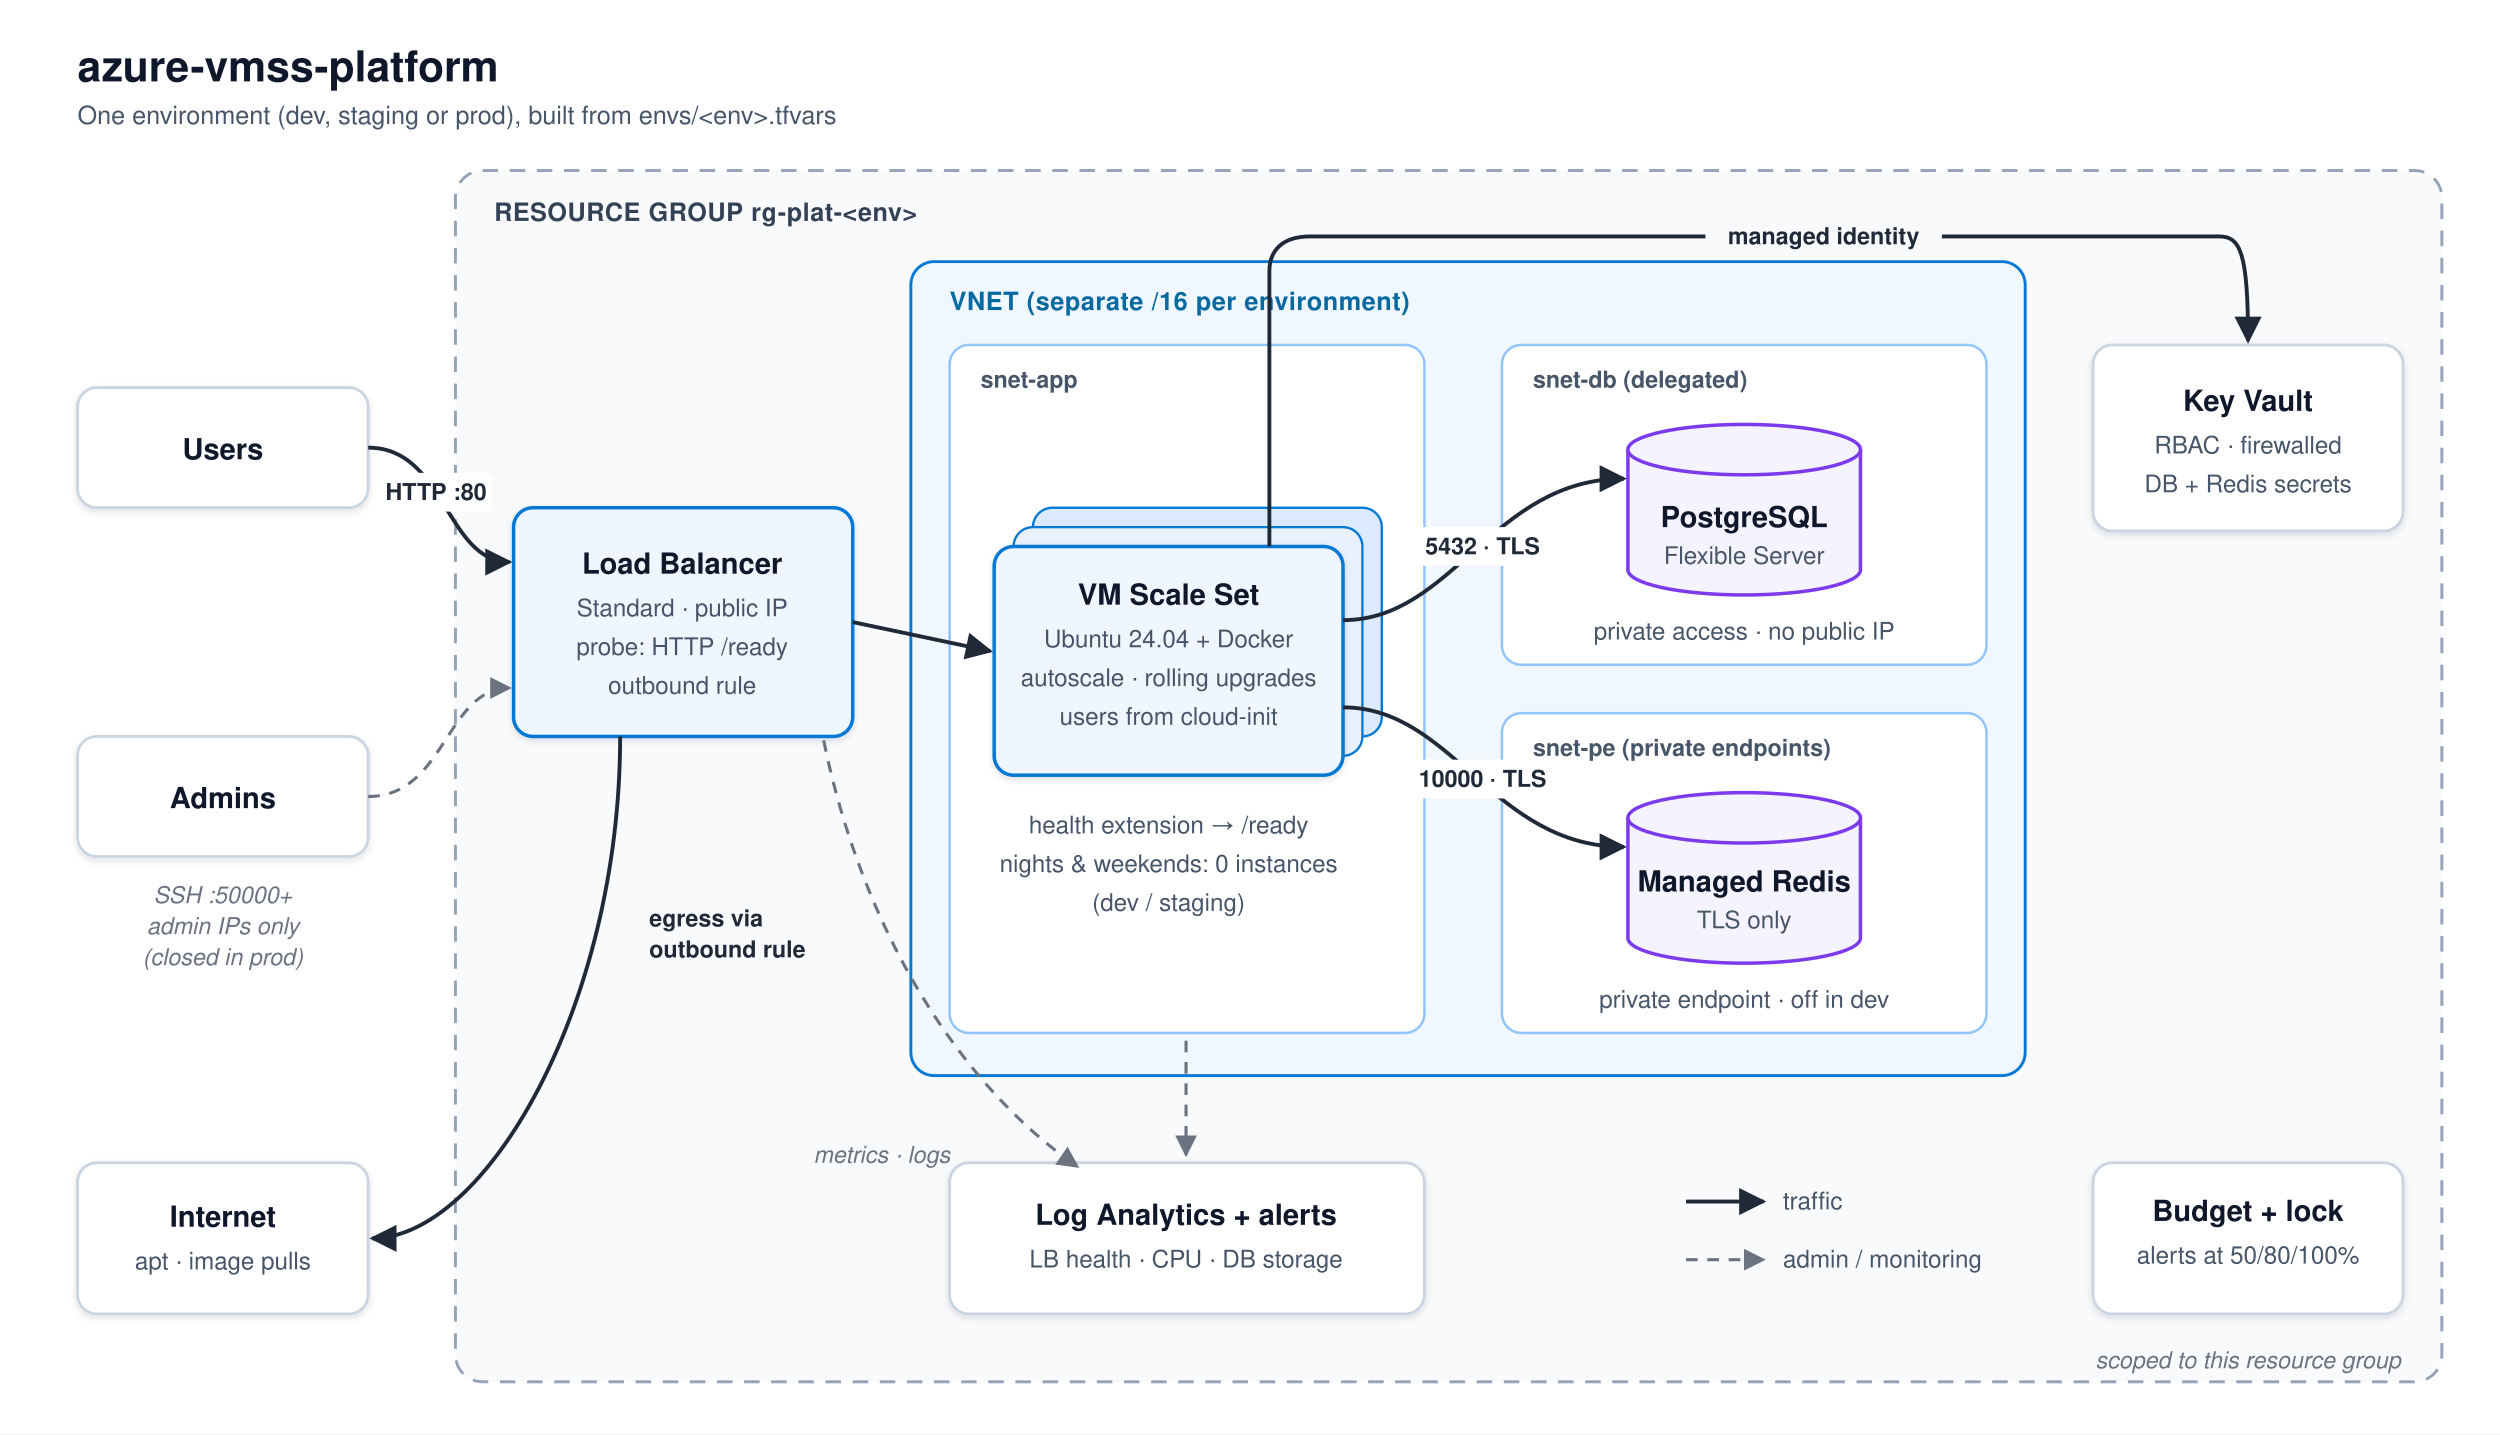
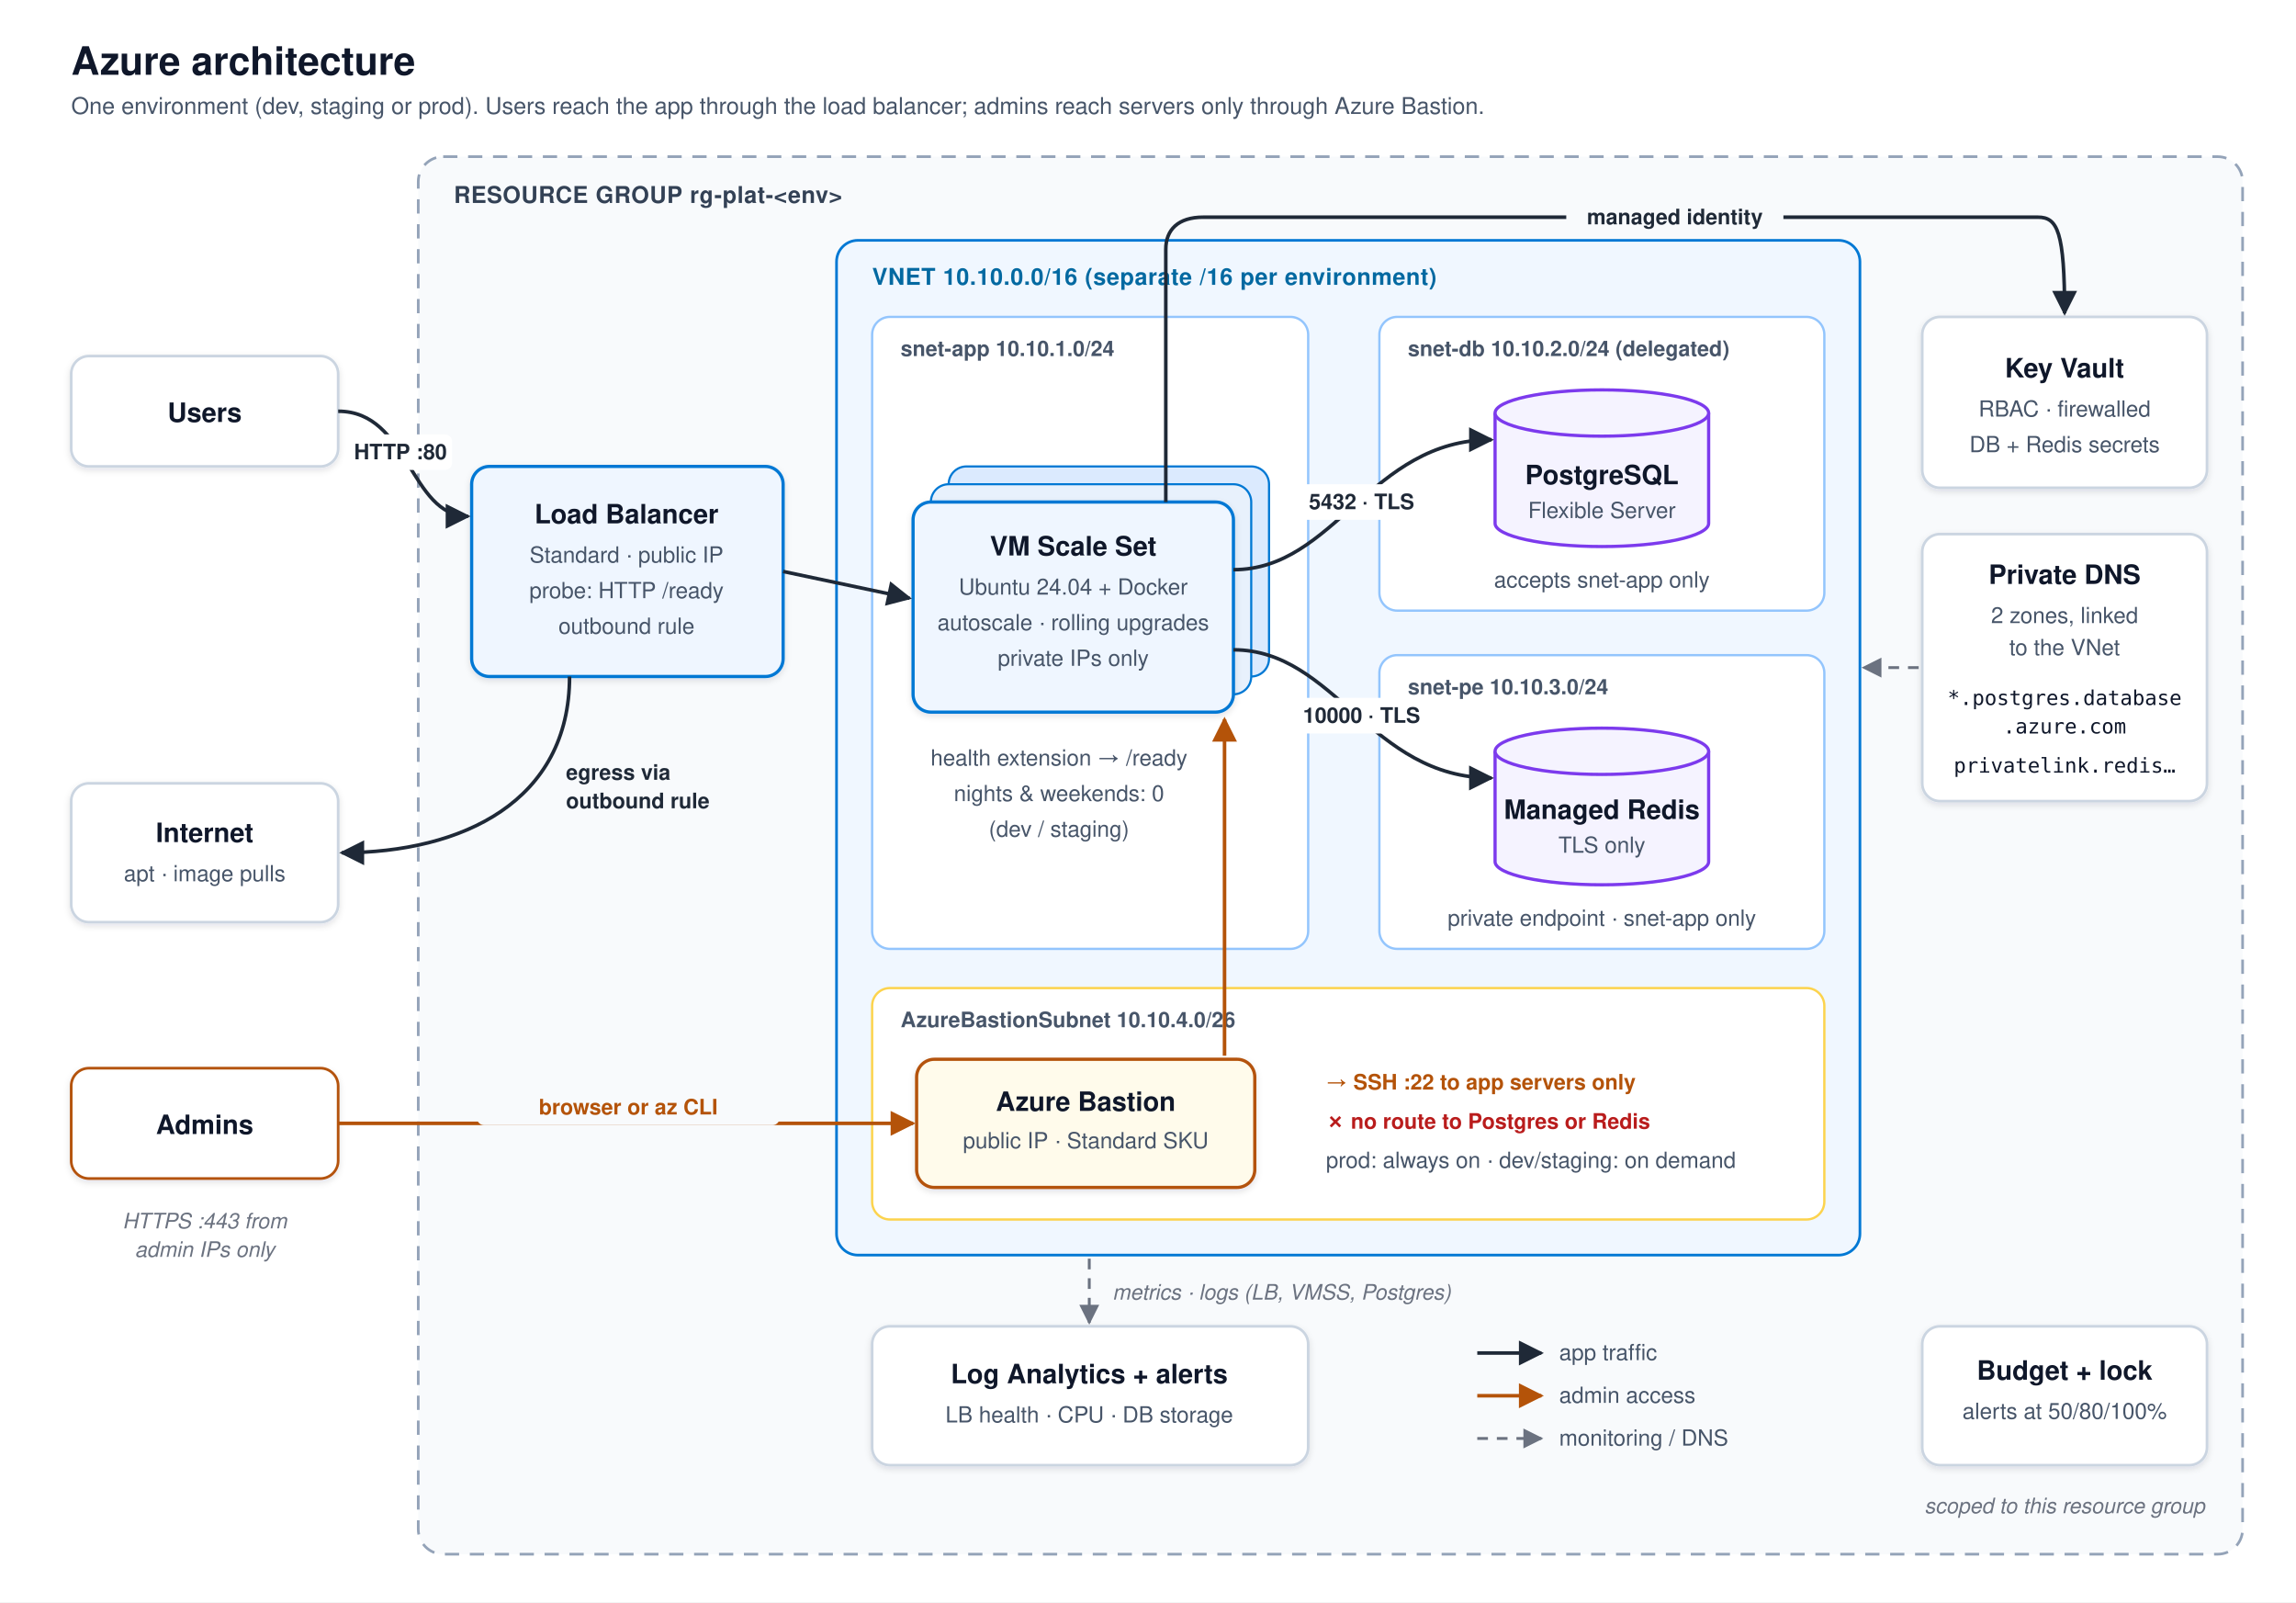
- <svg xmlns="http://www.w3.org/2000/svg" viewBox="0 0 1290 740" width="1290" height="740" font-family="Segoe UI, -apple-system, Helvetica, Arial, sans-serif">
+ <svg xmlns="http://www.w3.org/2000/svg" viewBox="0 0 1290 900" width="1290" height="900" font-family="Segoe UI, -apple-system, Helvetica, Arial, sans-serif">
  <defs>
    <marker id="arrow" viewBox="0 0 10 10" refX="9" refY="5" markerWidth="7" markerHeight="7" orient="auto-start-reverse">
      <path d="M0,0 L10,5 L0,10 z" fill="#1F2937" />
    </marker>
    <marker id="arrow-muted" viewBox="0 0 10 10" refX="9" refY="5" markerWidth="7" markerHeight="7" orient="auto-start-reverse">
      <path d="M0,0 L10,5 L0,10 z" fill="#6B7280" />
+     </marker>
+     <marker id="arrow-admin" viewBox="0 0 10 10" refX="9" refY="5" markerWidth="7" markerHeight="7" orient="auto-start-reverse">
+       <path d="M0,0 L10,5 L0,10 z" fill="#B45309" />
    </marker>
    <filter id="shadow" x="-10%" y="-10%" width="120%" height="130%">
      <feDropShadow dx="0" dy="1.5" stdDeviation="2" flood-color="#0F172A" flood-opacity="0.12" />
    </filter>
    <style>
      .title { font-size: 22px; font-weight: 700; fill: #0F172A; }
      .subtitle { font-size: 13px; fill: #475569; }
      .box { fill: #FFFFFF; stroke: #CBD5E1; stroke-width: 1.5; filter: url(#shadow); }
      .key { fill: #EFF6FF; stroke: #0078D4; stroke-width: 1.8; filter: url(#shadow); }
+       .bastion { fill: #FFFBEB; stroke: #B45309; stroke-width: 1.8; filter: url(#shadow); }
      .data { fill: #F5F3FF; stroke: #7C3AED; stroke-width: 1.8; }
      .h { font-size: 15px; font-weight: 650; fill: #0F172A; }
      .t { font-size: 12.5px; fill: #475569; }
+       .code { font-family: "JetBrains Mono", "DejaVu Sans Mono", Menlo, Consolas, monospace; font-size: 11.5px; fill: #0F172A; }
      .lbl { font-size: 12px; fill: #1F2937; font-weight: 600; }
+       .lbl-admin { font-size: 12px; fill: #B45309; font-weight: 600; }
      .lbl-muted { font-size: 12px; fill: #6B7280; font-style: italic; }
+       .no { font-size: 12px; fill: #B91C1C; font-weight: 600; }
      .zone-label { font-size: 13px; font-weight: 700; fill: #0369A1; letter-spacing: 0.3px; }
      .subnet-label { font-size: 12px; font-weight: 700; fill: #475569; }
      .flow { stroke: #1F2937; stroke-width: 2; fill: none; marker-end: url(#arrow); }
+       .admin { stroke: #B45309; stroke-width: 2; fill: none; marker-end: url(#arrow-admin); }
      .mgmt { stroke: #6B7280; stroke-width: 1.6; fill: none; stroke-dasharray: 6 5; marker-end: url(#arrow-muted); }
      .pill { fill: #FFFFFF; }
    </style>
  </defs>
-   <rect width="1290" height="740" fill="#FFFFFF" />
-   <text x="40" y="42" class="title">azure-vmss-platform</text>
-   <text x="40" y="64" class="subtitle">One environment (dev, staging or prod), built from envs/&lt;env&gt;.tfvars</text>
-   <rect x="235" y="88" width="1025" height="625" rx="14" fill="#F8FAFC" stroke="#94A3B8" stroke-width="1.5" stroke-dasharray="8 6" />
-   <text x="255" y="114" class="zone-label" fill="#334155" style="fill:#334155">RESOURCE GROUP  rg-plat-&lt;env&gt;</text>
-   <rect x="470" y="135" width="575" height="420" rx="12" fill="#F0F7FF" stroke="#0078D4" stroke-width="1.5" />
-   <text x="490" y="160" class="zone-label">VNET  (separate /16 per environment)</text>
+   <rect width="1290" height="900" fill="#FFFFFF" />
+   <text x="40" y="42" class="title">Azure architecture</text>
+   <text x="40" y="64" class="subtitle">One environment (dev, staging or prod). Users reach the app through the load balancer; admins reach servers only through Azure Bastion.</text>
+   <rect x="235" y="88" width="1025" height="785" rx="14" fill="#F8FAFC" stroke="#94A3B8" stroke-width="1.5" stroke-dasharray="8 6" />
+   <text x="255" y="114" class="zone-label" style="fill:#334155">RESOURCE GROUP  rg-plat-&lt;env&gt;</text>
+   <rect x="470" y="135" width="575" height="570" rx="12" fill="#F0F7FF" stroke="#0078D4" stroke-width="1.5" />
+   <text x="490" y="160" class="zone-label">VNET  10.10.0.0/16  (separate /16 per environment)</text>
  <rect x="490" y="178" width="245" height="355" rx="10" fill="#FFFFFF" stroke="#93C5FD" stroke-width="1.3" />
-   <text x="506" y="200" class="subnet-label">snet-app</text>
+   <text x="506" y="200" class="subnet-label">snet-app  10.10.1.0/24</text>
  <rect x="775" y="178" width="250" height="165" rx="10" fill="#FFFFFF" stroke="#93C5FD" stroke-width="1.3" />
-   <text x="791" y="200" class="subnet-label">snet-db  (delegated)</text>
+   <text x="791" y="200" class="subnet-label">snet-db  10.10.2.0/24  (delegated)</text>
  <rect x="775" y="368" width="250" height="165" rx="10" fill="#FFFFFF" stroke="#93C5FD" stroke-width="1.3" />
-   <text x="791" y="390" class="subnet-label">snet-pe  (private endpoints)</text>
+   <text x="791" y="390" class="subnet-label">snet-pe  10.10.3.0/24</text>
+   <rect x="490" y="555" width="535" height="130" rx="10" fill="#FFFFFF" stroke="#FCD34D" stroke-width="1.3" />
+   <text x="506" y="577" class="subnet-label">AzureBastionSubnet  10.10.4.0/26</text>
  <rect x="533" y="262" width="180" height="118" rx="10" fill="#DBEAFE" stroke="#0078D4" stroke-width="1.2" />
  <rect x="523" y="272" width="180" height="118" rx="10" fill="#E8F1FC" stroke="#0078D4" stroke-width="1.2" />
  <rect x="513" y="282" width="180" height="118" rx="10" class="key" />
  <text x="603" y="312" class="h" text-anchor="middle">VM Scale Set</text>
  <text x="603" y="334" class="t" text-anchor="middle">Ubuntu 24.04 + Docker</text>
  <text x="603" y="354" class="t" text-anchor="middle">autoscale · rolling upgrades</text>
-   <text x="603" y="374" class="t" text-anchor="middle">users from cloud-init</text>
-   <text x="603" y="430" class="t" text-anchor="middle">health extension → /ready</text>
-   <text x="603" y="450" class="t" text-anchor="middle">nights &amp; weekends: 0 instances</text>
-   <text x="603" y="470" class="t" text-anchor="middle">(dev / staging)</text>
-   <g>
-     <path d="M840,232 v62 a60,13 0 0 0 120,0 v-62" class="data" />
-     <ellipse cx="900" cy="232" rx="60" ry="13" class="data" />
-     <text x="900" y="272" class="h" text-anchor="middle">PostgreSQL</text>
-     <text x="900" y="291" class="t" text-anchor="middle">Flexible Server</text>
-     <text x="900" y="330" class="t" text-anchor="middle">private access · no public IP</text>
-   </g>
-   <g>
-     <path d="M840,422 v62 a60,13 0 0 0 120,0 v-62" class="data" />
-     <ellipse cx="900" cy="422" rx="60" ry="13" class="data" />
-     <text x="900" y="460" class="h" text-anchor="middle">Managed Redis</text>
-     <text x="900" y="479" class="t" text-anchor="middle">TLS only</text>
-     <text x="900" y="520" class="t" text-anchor="middle">private endpoint · off in dev</text>
-   </g>
+   <text x="603" y="374" class="t" text-anchor="middle">private IPs only</text>
+   <text x="595" y="430" class="t" text-anchor="middle">health extension → /ready</text>
+   <text x="595" y="450" class="t" text-anchor="middle">nights &amp; weekends: 0</text>
+   <text x="595" y="470" class="t" text-anchor="middle">(dev / staging)</text>
+   <path d="M840,232 v62 a60,13 0 0 0 120,0 v-62" class="data" />
+   <ellipse cx="900" cy="232" rx="60" ry="13" class="data" />
+   <text x="900" y="272" class="h" text-anchor="middle">PostgreSQL</text>
+   <text x="900" y="291" class="t" text-anchor="middle">Flexible Server</text>
+   <text x="900" y="330" class="t" text-anchor="middle">accepts snet-app only</text>
+   <path d="M840,422 v62 a60,13 0 0 0 120,0 v-62" class="data" />
+   <ellipse cx="900" cy="422" rx="60" ry="13" class="data" />
+   <text x="900" y="460" class="h" text-anchor="middle">Managed Redis</text>
+   <text x="900" y="479" class="t" text-anchor="middle">TLS only</text>
+   <text x="900" y="520" class="t" text-anchor="middle">private endpoint · snet-app only</text>
+   <rect x="515" y="595" width="190" height="72" rx="10" class="bastion" />
+   <text x="610" y="624" class="h" text-anchor="middle">Azure Bastion</text>
+   <text x="610" y="645" class="t" text-anchor="middle">public IP · Standard SKU</text>
+   <text x="745" y="612" class="lbl-admin">→ SSH :22 to app servers only</text>
+   <text x="745" y="634" class="no">✗ no route to Postgres or Redis</text>
+   <text x="745" y="656" class="t">prod: always on · dev/staging: on demand</text>
  <rect x="265" y="262" width="175" height="118" rx="10" class="key" />
-   <text x="352" y="296" class="h" text-anchor="middle">Load Balancer</text>
-   <text x="352" y="318" class="t" text-anchor="middle">Standard · public IP</text>
-   <text x="352" y="338" class="t" text-anchor="middle">probe: HTTP /ready</text>
-   <text x="352" y="358" class="t" text-anchor="middle">outbound rule</text>
+   <text x="352" y="294" class="h" text-anchor="middle">Load Balancer</text>
+   <text x="352" y="316" class="t" text-anchor="middle">Standard · public IP</text>
+   <text x="352" y="336" class="t" text-anchor="middle">probe: HTTP /ready</text>
+   <text x="352" y="356" class="t" text-anchor="middle">outbound rule</text>
  <rect x="1080" y="178" width="160" height="96" rx="10" class="box" />
  <text x="1160" y="212" class="h" text-anchor="middle">Key Vault</text>
  <text x="1160" y="234" class="t" text-anchor="middle">RBAC · firewalled</text>
  <text x="1160" y="254" class="t" text-anchor="middle">DB + Redis secrets</text>
-   <rect x="490" y="600" width="245" height="78" rx="10" class="box" />
-   <text x="612" y="632" class="h" text-anchor="middle">Log Analytics + alerts</text>
-   <text x="612" y="654" class="t" text-anchor="middle">LB health · CPU · DB storage</text>
-   <rect x="1080" y="600" width="160" height="78" rx="10" class="box" />
-   <text x="1160" y="630" class="h" text-anchor="middle">Budget + lock</text>
-   <text x="1160" y="652" class="t" text-anchor="middle">alerts at 50/80/100%</text>
+   <rect x="1080" y="300" width="160" height="150" rx="10" class="box" />
+   <text x="1160" y="328" class="h" text-anchor="middle">Private DNS</text>
+   <text x="1160" y="350" class="t" text-anchor="middle">2 zones, linked</text>
+   <text x="1160" y="368" class="t" text-anchor="middle">to the VNet</text>
+   <text x="1160" y="396" class="code" text-anchor="middle">*.postgres.database</text>
+   <text x="1160" y="412" class="code" text-anchor="middle">.azure.com</text>
+   <text x="1160" y="434" class="code" text-anchor="middle">privatelink.redis…</text>
+   <path d="M1078,375 H1047" class="mgmt" />
+   <rect x="490" y="745" width="245" height="78" rx="10" class="box" />
+   <text x="612" y="777" class="h" text-anchor="middle">Log Analytics + alerts</text>
+   <text x="612" y="799" class="t" text-anchor="middle">LB health · CPU · DB storage</text>
+   <rect x="1080" y="745" width="160" height="78" rx="10" class="box" />
+   <text x="1160" y="775" class="h" text-anchor="middle">Budget + lock</text>
+   <text x="1160" y="797" class="t" text-anchor="middle">alerts at 50/80/100%</text>
  <rect x="40" y="200" width="150" height="62" rx="10" class="box" />
  <text x="115" y="237" class="h" text-anchor="middle">Users</text>
-   <rect x="40" y="380" width="150" height="62" rx="10" class="box" />
-   <text x="115" y="417" class="h" text-anchor="middle">Admins</text>
-   <rect x="40" y="600" width="150" height="78" rx="10" class="box" />
-   <text x="115" y="633" class="h" text-anchor="middle">Internet</text>
-   <text x="115" y="655" class="t" text-anchor="middle">apt · image pulls</text>
+   <rect x="40" y="440" width="150" height="78" rx="10" class="box" />
+   <text x="115" y="473" class="h" text-anchor="middle">Internet</text>
+   <text x="115" y="495" class="t" text-anchor="middle">apt · image pulls</text>
+   <rect x="40" y="600" width="150" height="62" rx="10" class="box" style="stroke:#B45309" />
+   <text x="115" y="637" class="h" text-anchor="middle">Admins</text>
+   <text x="115" y="690" class="lbl-muted" text-anchor="middle">HTTPS :443 from</text>
+   <text x="115" y="706" class="lbl-muted" text-anchor="middle">admin IPs only</text>
  <path d="M190,231 C230,231 230,290 263,290" class="flow" />
  <rect x="196" y="244" width="58" height="20" rx="4" class="pill" />
  <text x="225" y="258" class="lbl" text-anchor="middle">HTTP :80</text>
  <path d="M440,321 L511,336" class="flow" />
  <path d="M693,320 C750,320 770,247 838,247" class="flow" />
  <rect x="728" y="272" width="74" height="20" rx="4" class="pill" />
  <text x="765" y="286" class="lbl" text-anchor="middle">5432 · TLS</text>
  <path d="M693,365 C750,365 770,437 838,437" class="flow" />
  <rect x="722" y="392" width="86" height="20" rx="4" class="pill" />
  <text x="765" y="406" class="lbl" text-anchor="middle">10000 · TLS</text>
  <path d="M655,282 V140 C655,129 662,122 676,122 H1145 C1156,122 1160,130 1160,176" class="flow" />
  <rect x="880" y="112" width="122" height="20" rx="4" fill="#F8FAFC" />
  <text x="941" y="126" class="lbl" text-anchor="middle">managed identity</text>
-   <path d="M320,380 C320,520 250,639 192,639" class="flow" />
-   <text x="335" y="478" class="lbl">egress via</text>
-   <text x="335" y="494" class="lbl">outbound rule</text>
-   <path d="M190,411 C230,411 230,355 263,355" class="mgmt" />
-   <text x="115" y="466" class="lbl-muted" text-anchor="middle">SSH :50000+</text>
-   <text x="115" y="482" class="lbl-muted" text-anchor="middle">admin IPs only</text>
-   <text x="115" y="498" class="lbl-muted" text-anchor="middle">(closed in prod)</text>
-   <path d="M612,537 V596" class="mgmt" />
-   <path d="M425,382 C445,480 495,560 556,602" class="mgmt" />
-   <text x="455" y="600" class="lbl-muted" text-anchor="middle">metrics · logs</text>
-   <text x="1160" y="706" class="lbl-muted" text-anchor="middle">scoped to this resource group</text>
-   <g transform="translate(870,610)">
-     <line x1="0" y1="10" x2="40" y2="10" stroke="#1F2937" stroke-width="2" marker-end="url(#arrow)" />
-     <text x="50" y="14" class="t">traffic</text>
-     <line x1="0" y1="40" x2="40" y2="40" stroke="#6B7280" stroke-width="1.6" stroke-dasharray="6 5" marker-end="url(#arrow-muted)" />
-     <text x="50" y="44" class="t">admin / monitoring</text>
+   <path d="M320,380 C320,450 260,479 192,479" class="flow" />
+   <text x="318" y="438" class="lbl">egress via</text>
+   <text x="318" y="454" class="lbl">outbound rule</text>
+   <path d="M190,631 H513" class="admin" />
+   <rect x="268" y="612" width="170" height="20" rx="4" fill="#F8FAFC" />
+   <text x="353" y="626" class="lbl-admin" text-anchor="middle">browser or az CLI</text>
+   <path d="M688,593 V404" class="admin" />
+   <path d="M612,707 V743" class="mgmt" />
+   <text x="625" y="730" class="lbl-muted">metrics · logs (LB, VMSS, Postgres)</text>
+   <text x="1160" y="850" class="lbl-muted" text-anchor="middle">scoped to this resource group</text>
+   <g transform="translate(830,760)">
+     <line x1="0" y1="0" x2="36" y2="0" stroke="#1F2937" stroke-width="2" marker-end="url(#arrow)" />
+     <text x="46" y="4" class="t">app traffic</text>
+     <line x1="0" y1="24" x2="36" y2="24" stroke="#B45309" stroke-width="2" marker-end="url(#arrow-admin)" />
+     <text x="46" y="28" class="t">admin access</text>
+     <line x1="0" y1="48" x2="36" y2="48" stroke="#6B7280" stroke-width="1.6" stroke-dasharray="6 5" marker-end="url(#arrow-muted)" />
+     <text x="46" y="52" class="t">monitoring / DNS</text>
  </g>
</svg>
